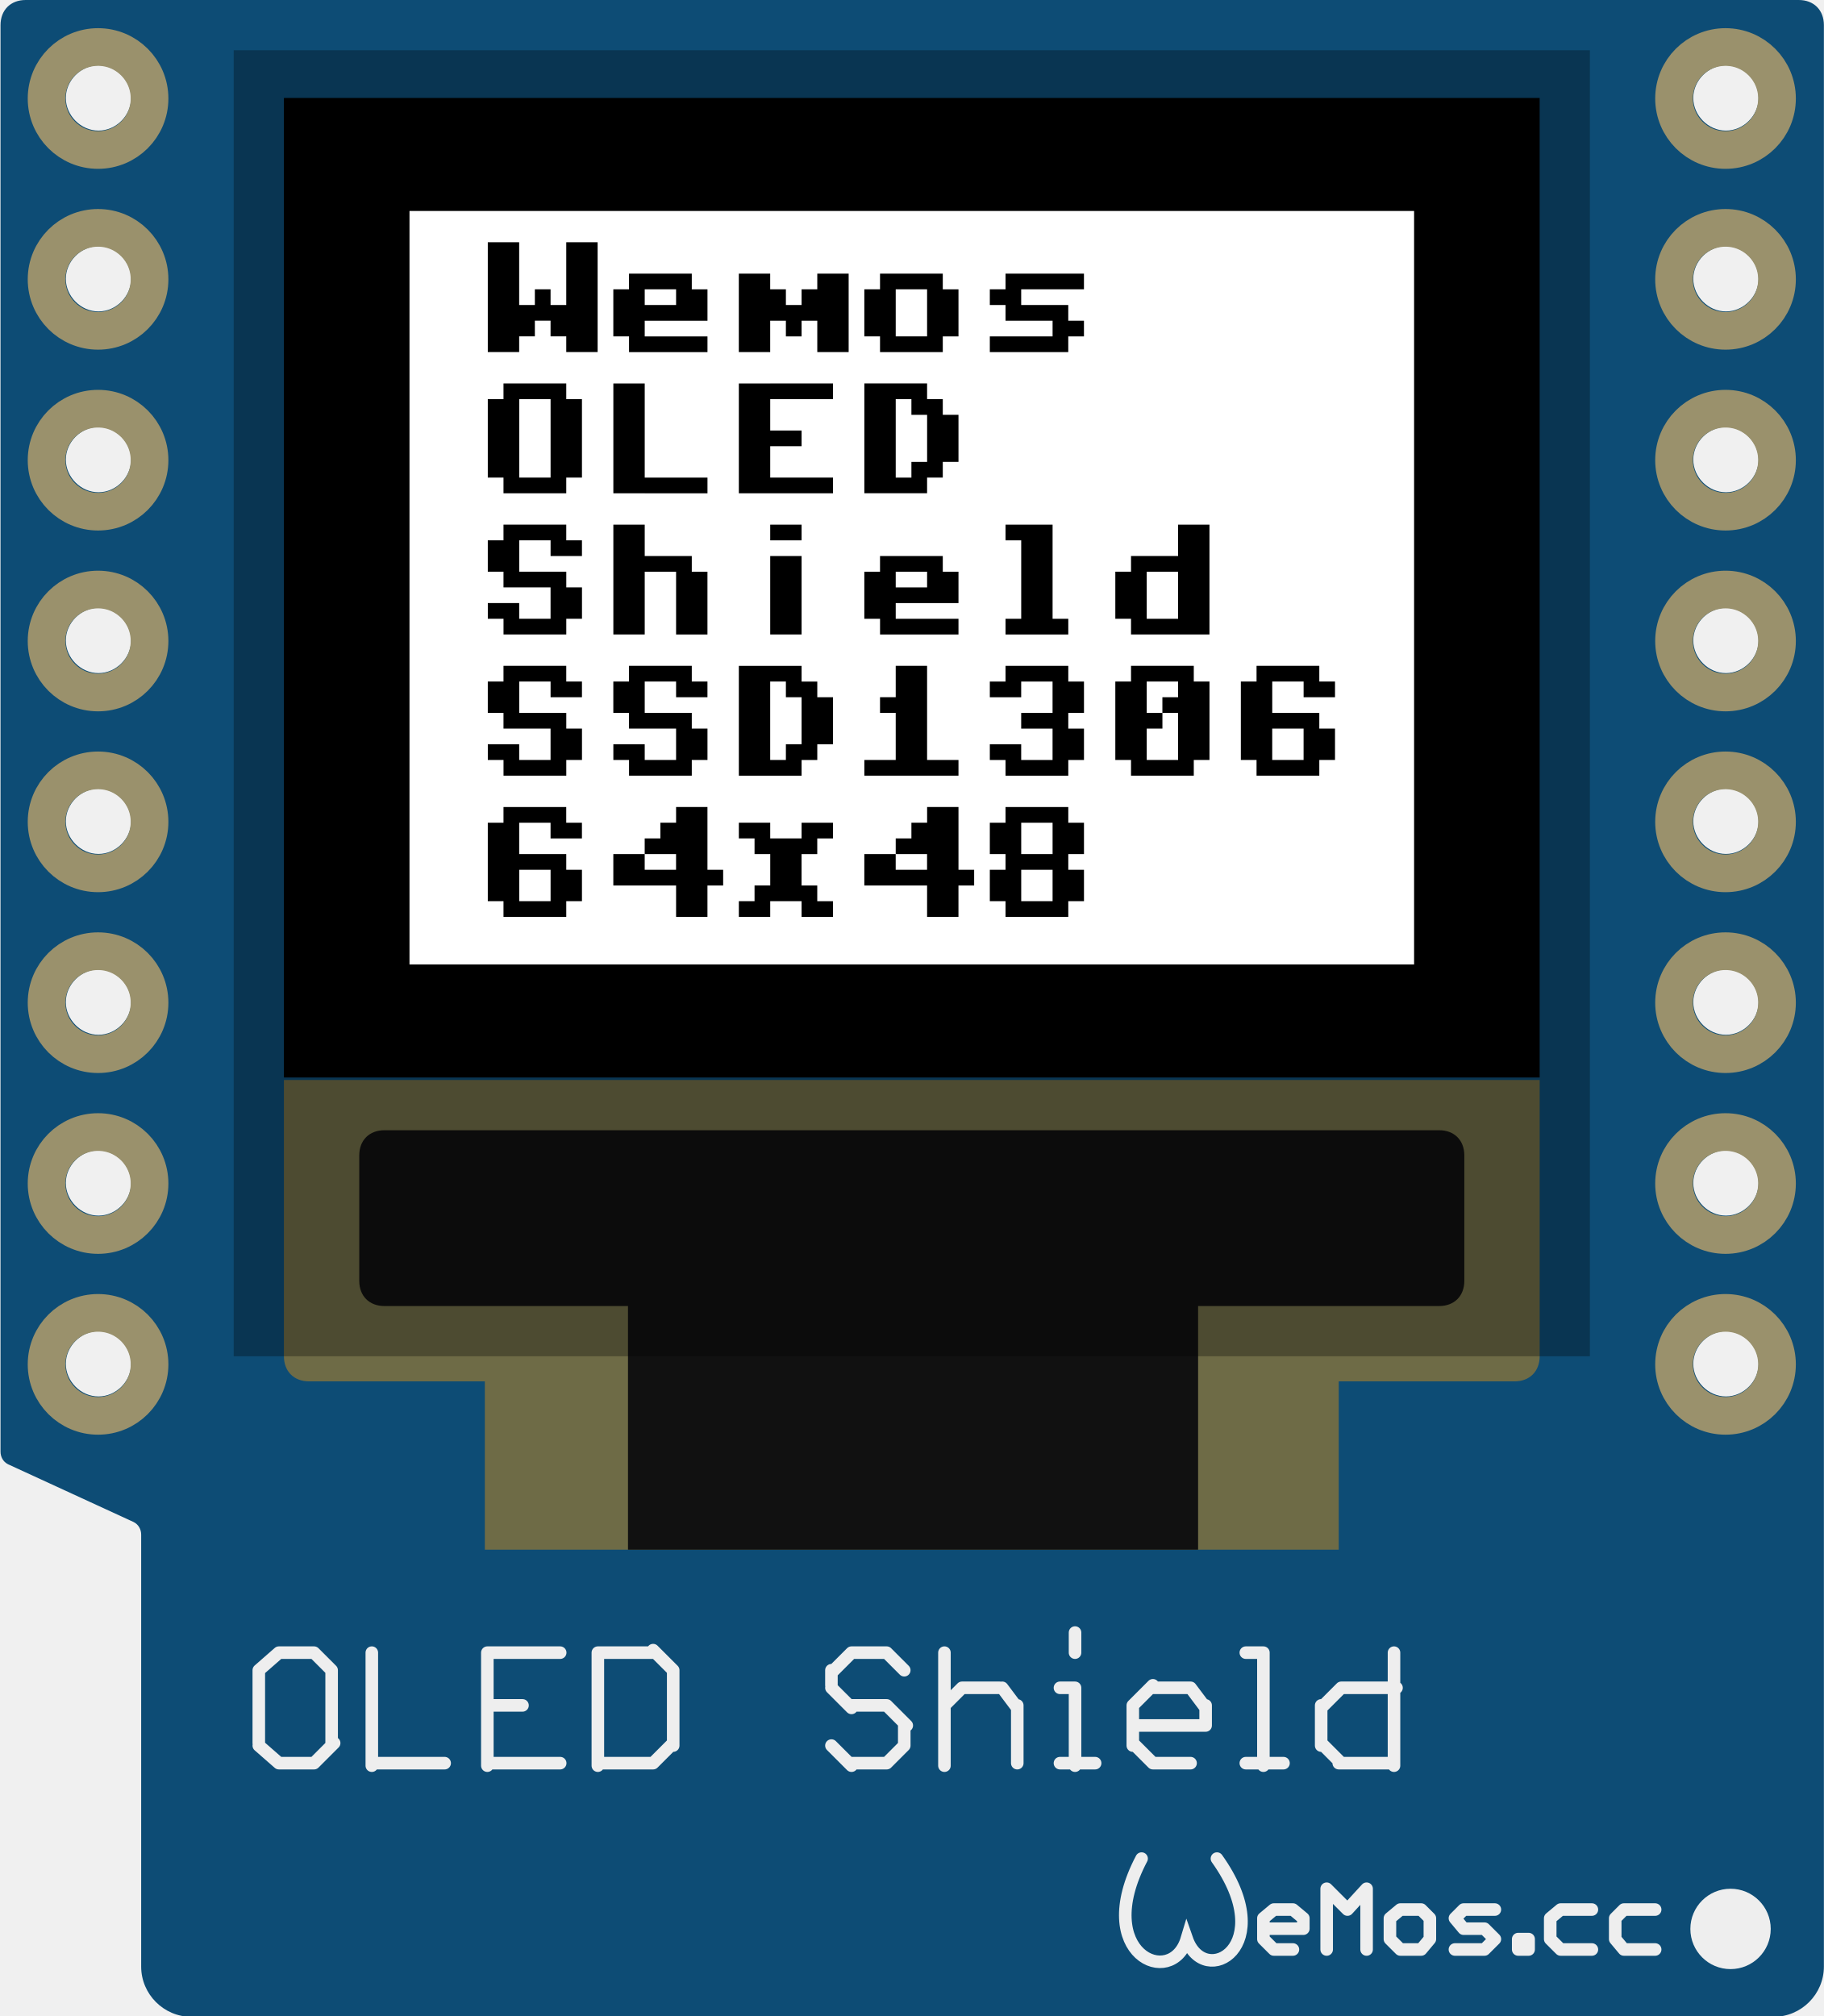
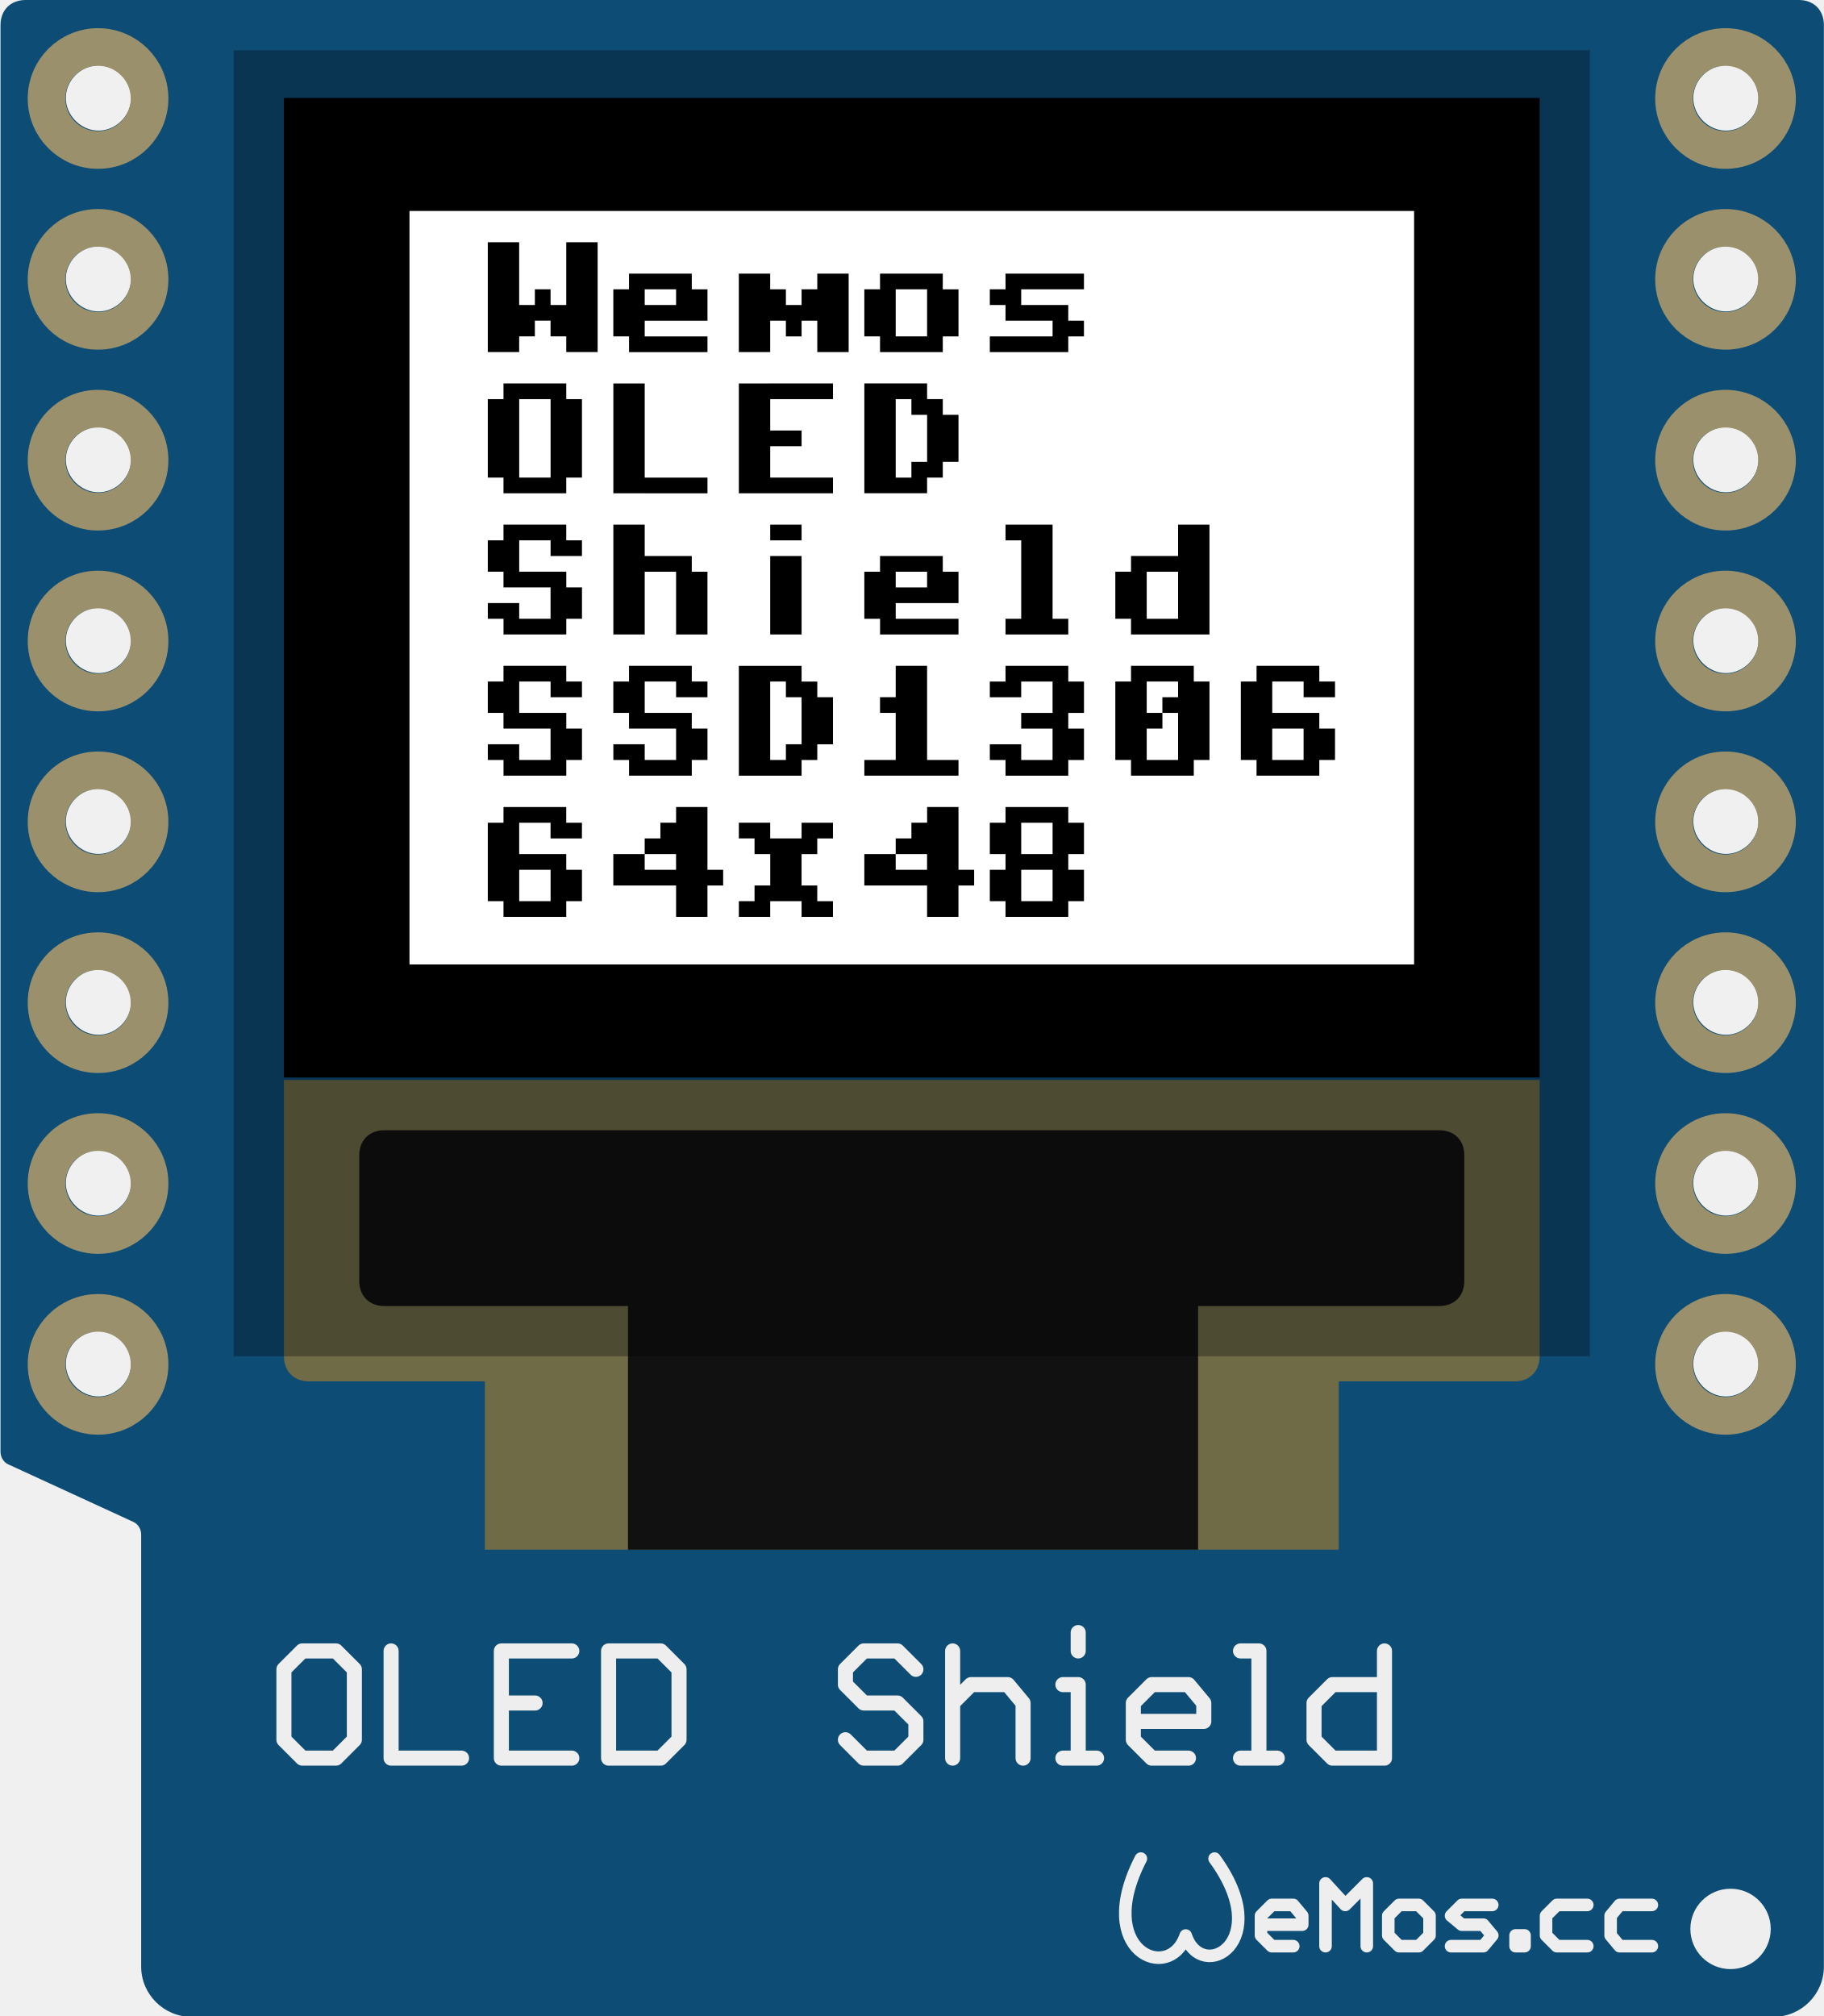
<svg xmlns="http://www.w3.org/2000/svg" version="1.1" x="0px" y="0px" viewBox="0 0 72.567 80.267" width="2.56cm" height="2.83cm" xml:space="preserve">
  <g id="breadboard">
    <g id="icon">
      <g class="PCB">
        <path fill="#0D4C75" d="M0,57.8c0,0.2,0.1,0.4,0.3,0.5l5,2.3c0.2,0.1,0.3,0.3,0.3,0.5v17.2c0,1.1,0.9,2,2,2h63c1.1,0,2-0.9,2-2V1c0-0.6-0.4-1-1-1H1C0.4,0,0,0.4,0,1V57.8z M68.7,2.6c0.7,0,1.3,0.6,1.3,1.3s-0.6,1.3-1.3,1.3s-1.3-0.6-1.3-1.3C67.4,3.2,68,2.6,68.7,2.6z M68.7,9.8c0.7,0,1.3,0.6,1.3,1.3s-0.6,1.3-1.3,1.3s-1.3-0.6-1.3-1.3S68,9.8,68.7,9.8z M68.7,17c0.7,0,1.3,0.6,1.3,1.3s-0.6,1.3-1.3,1.3s-1.3-0.6-1.3-1.3S68,17,68.7,17z M68.7,24.2c0.7,0,1.3,0.6,1.3,1.3s-0.6,1.3-1.3,1.3s-1.3-0.6-1.3-1.3S68,24.2,68.7,24.2z M68.7,31.4c0.7,0,1.3,0.6,1.3,1.3c0,0.7-0.6,1.3-1.3,1.3s-1.3-0.6-1.3-1.3C67.4,32,68,31.4,68.7,31.4z M68.7,38.6c0.7,0,1.3,0.6,1.3,1.3s-0.6,1.3-1.3,1.3s-1.3-0.6-1.3-1.3C67.4,39.2,68,38.6,68.7,38.6z M68.7,45.8c0.7,0,1.3,0.6,1.3,1.3s-0.6,1.3-1.3,1.3s-1.3-0.6-1.3-1.3S68,45.8,68.7,45.8z M68.7,53c0.7,0,1.3,0.6,1.3,1.3s-0.6,1.3-1.3,1.3s-1.3-0.6-1.3-1.3S68,53,68.7,53z M3.9,2.6c0.7,0,1.3,0.6,1.3,1.3S4.6,5.2,3.9,5.2S2.6,4.6,2.6,3.9S3.2,2.6,3.9,2.6z M3.9,9.8c0.7,0,1.3,0.6,1.3,1.3s-0.6,1.3-1.3,1.3s-1.3-0.6-1.3-1.3S3.2,9.8,3.9,9.8z M3.9,17c0.7,0,1.3,0.6,1.3,1.3s-0.6,1.3-1.3,1.3S2.6,19,2.6,18.3S3.2,17,3.9,17z M3.9,24.2c0.7,0,1.3,0.6,1.3,1.3s-0.6,1.3-1.3,1.3s-1.3-0.6-1.3-1.3S3.2,24.2,3.9,24.2z M3.9,31.4c0.7,0,1.3,0.6,1.3,1.3c0,0.7-0.6,1.3-1.3,1.3s-1.3-0.6-1.3-1.3S3.2,31.4,3.9,31.4z M3.9,38.6c0.7,0,1.3,0.6,1.3,1.3s-0.6,1.3-1.3,1.3s-1.3-0.6-1.3-1.3S3.2,38.6,3.9,38.6z M3.9,45.8c0.7,0,1.3,0.6,1.3,1.3s-0.6,1.3-1.3,1.3s-1.3-0.6-1.3-1.3S3.2,45.8,3.9,45.8z M3.9,53c0.7,0,1.3,0.6,1.3,1.3s-0.6,1.3-1.3,1.3S2.6,55,2.6,54.3S3.2,53,3.9,53z" />
      </g>
      <g transform="translate(0.2835 0)">
-         <g class="oled-shield" fill="none" stroke="#EEEEEE" stroke-width="0.5" stroke-linecap="round">
-           <g transform="translate(10, 65)">
-             <path class="oled" d="M2.2,0.8H0.8 M0.8,0.8L0,1.5 M0,1.5v2.9 M0.8,5.2L0,4.5 M0.8,5.2h1.4 M2.2,5.2l0.8-0.8 M2.9,4.5V1.5 M2.9,1.5L2.2,0.8 M4.5,0.8v4.5 M4.5,5.2h2.9 M12,0.8H9.1 M9.1,0.8v4.5 M9.1,5.2H12 M9.1,2.9h1.4 M13.5,0.8v4.5 M13.5,5.2h2.2 M15.7,5.2l0.8-0.8 M16.5,4.5V1.5 M16.5,1.5l-0.8-0.8 M15.7,0.8h-2.2" />
-             <path class="shield" d="M25.7,1.5L25,0.8 M25,0.8h-1.4 M23.6,0.8l-0.8,0.8 M22.8,1.5v0.6 M22.8,2.2l0.8,0.8 M23.6,2.9H25 M25,2.9l0.8,0.8 M25.7,3.7v0.8 M25.7,4.5L25,5.2 M25,5.2h-1.4 M22.8,4.5l0.8,0.8 M27.3,0.8v4.5 M27.3,2.9L28,2.2 M28,2.2h1.5 M29.6,2.2l0.6,0.8 M30.2,2.9v2.3 M31.9,2.2h0.6 M32.5,2.2v3.1 M31.9,5.2h1.4 M32.5,0v0.8 M37.1,5.2h-1.5 M35.6,5.2l-0.8-0.8 M34.8,4.5V2.9 M34.8,2.9l0.8-0.8 M35.6,2.2h1.5 M37.1,2.2l0.6,0.8 M37.7,2.9v0.8 M37.7,3.7h-2.9 M39.3,0.8H40 M40,0.8v4.5 M39.3,5.2h1.5 M45.2,0.8v4.5 M45.2,5.2h-2.2 M43.1,5.2l-0.8-0.8 M42.3,4.5V2.9 M43.1,2.2l-0.8,0.8 M43.1,2.2h2.2" />
+         <g class="silkscreen" fill="none" stroke="#EEEEEE" stroke-width="0.5" stroke-linecap="round" stroke-linejoin="round" stroke-miterlimit="10">
+           <g transform="translate(11 65)">
+             <path class="oled-shield" stroke-width="0.6" d="M24.431,0.732l0.732,0.732 M24.431,0.732h-1.341 M23.089,0.732l-0.732,0.732 M22.358,1.463v0.61 M23.089,2.805l-0.732-0.732 M23.089,2.805h1.341 M25.163,3.537l-0.732-0.732 M25.163,3.537v0.732 M25.163,4.268L24.431,5 M24.431,5h-1.341 M23.089,5l-0.732-0.732 M26.626,0.732V5 M26.626,2.805l0.732-0.732 M27.358,2.073h1.463 M28.821,2.073l0.61,0.732 M29.431,2.805V5 M31.016,2.073h0.61 M31.626,2.073V5 M31.016,5h1.341 M31.626,0v0.732 M36.016,5h-1.463 M34.553,5l-0.732-0.732 M33.821,4.268V2.805 M33.821,2.805l0.732-0.732 M34.553,2.073h1.463 M36.016,2.073l0.61,0.732 M36.626,2.805v0.732 M36.626,3.537h-2.805 M38.089,0.732h0.732 M38.821,0.732V5 M38.089,5h1.463 M43.821,0.732V5 M43.821,5h-2.073 M41.748,5l-0.732-0.732 M41.016,4.268V2.805 M41.016,2.805l0.732-0.732 M41.748,2.073h2.073 M2.073,0.732H0.732 M0,1.463l0.732-0.732 M0,1.463v2.805 M0,4.268L0.732,5 M0.732,5h1.341 M2.073,5l0.732-0.732 M2.805,4.268V1.463 M2.805,1.463L2.073,0.732 M4.268,0.732V5 M4.268,5h2.805 M11.463,0.732H8.658 M8.658,0.732V5 M8.658,5h2.805 M8.658,2.805H10 M12.927,0.732V5 M12.927,5H15 M15,5l0.732-0.732 M15.732,4.268V1.463 M15.732,1.463L15,0.732 M15,0.732h-2.073" />
          </g>
-           <g transform="translate(44, 67)">
-             <path class="wemos-cc" d="M7.175,10.619h-0.76 M6.415,10.619L6,10.205 M6,10.205v-0.83 M6,9.375l0.415-0.346 M6.415,9.029h0.76 M7.175,9.029L7.59,9.375 M7.59,9.375V9.79 M7.59,9.79H6 M8.519,10.619V8.2 M8.519,8.2l0.829,0.829 M9.348,9.029L10.109,8.2 M10.109,8.2v2.419 M11.453,10.619h0.829 M12.282,10.619l0.346-0.414 M12.628,10.205v-0.83 M12.628,9.375l-0.346-0.346 M12.282,9.029h-0.829 M11.453,9.029l-0.415,0.346 M11.038,9.375v0.83 M11.038,10.205l0.415,0.414 M13.626,10.619h1.175 M14.801,10.619l0.415-0.414 M15.216,10.205L14.801,9.79 M14.801,9.79h-0.829 M13.972,9.79l-0.346-0.415 M13.626,9.375l0.346-0.346 M13.972,9.029h1.244 M16.145,10.619v-0.414 M16.145,10.205h0.415 M16.56,10.205v0.414 M16.56,10.619h-0.415 M19.079,9.029h-1.244 M17.835,9.029L17.42,9.375 M17.42,9.375v0.83 M17.42,10.205l0.415,0.414 M17.835,10.619h1.244 M21.598,9.029h-1.244 M20.354,9.029l-0.346,0.346 M20.008,9.375v0.83 M20.008,10.205l0.346,0.414 M20.354,10.619h1.244 M4.15,7c2.5,3.5-0.5,5.2-1.2,3.2c-0.6,2-3.8,0.6-1.8-3.2" />
+           <g transform="translate(44.5 74)">
+             <path class="wemos-cc-bigger-w" d="M6.689,3.487H5.833 M5.833,3.487L5.404,3.058 M5.404,3.058V2.274 M5.404,2.274l0.429-0.429 M5.833,1.845h0.857 M6.689,1.845l0.357,0.429 M7.046,2.274v0.357 M7.046,2.631H5.404 M7.973,3.487V0.988 M7.973,0.988l0.786,0.857 M8.759,1.845l0.857-0.857 M9.616,0.988v2.499 M10.901,3.487h0.786 M11.686,3.487l0.429-0.429 M12.114,3.058V2.274 M12.114,2.274l-0.429-0.429 M11.686,1.845h-0.786 M10.901,1.845l-0.429,0.429 M10.472,2.274v0.786 M10.472,3.058l0.429,0.429 M12.971,3.487h1.285 M14.256,3.487l0.357-0.429 M14.613,3.058L14.256,2.63 M14.256,2.631h-0.857 M12.971,2.274l0.429,0.357 M12.971,2.274l0.429-0.429 M13.399,1.845h1.213 M15.541,3.487V3.058 M15.541,3.058h0.357 M15.898,3.058v0.429 M15.898,3.487h-0.357 M18.396,1.845h-1.213 M17.183,1.845l-0.429,0.429 M16.754,2.274v0.786 M16.754,3.058l0.429,0.429 M17.183,3.487h1.213 M20.967,1.845h-1.285 M19.682,1.845l-0.357,0.429 M19.325,2.274v0.786 M19.682,3.487l-0.357-0.429 M19.682,3.487h1.285 M0.621,0c-1.914,3.7,1.148,4.977,1.786,3.063C3.046,4.977,5.98,3.319,3.555,0" />
+           </g>
+           <g transform="translate(67.8 76)">
+             <circle class="bottom-right-dot" cx="0.8" cy="0.8" r="1.6" fill="#EEEEEE" stroke="none" stroke-width="0" />
          </g>
        </g>
-         <g class="bottom-right-dot" stroke-width="0" transform="translate(67.8, 76)">
-           <circle cx="0.8" cy="0.8" r="1.6" fill="#EEEEEE" />
-         </g>
-         <g class="OLED-64x48">
-           <g transform="translate(9 2)">
-             <path class="tab-orange" fill="#FF9900" opacity="0.4" d="M2,41v11c0,0.6,0.4,1,1,1h7v6.7h34V53h7c0.6,0,1-0.4,1-1V41H2z" />
-             <path class="tab-black" fill="#111111" d="M48,43H6c-0.6,0-1,0.4-1,1v5c0,0.6,0.4,1,1,1h9.7v9.7h22.7V50H48c0.6,0,1-0.4,1-1v-5C49,43.4,48.6,43,48,43z" />
-             <rect class="border" x="2" y="1.9" width="50" height="39" />
-             <rect class="glass" fill="#000000" opacity="0.3" x="0" y="0" width="54" height="52" />
-             <rect class="screen" x="7" y="6.4" fill="#FFFFFF" width="40" height="30" />
-             <g class="pixels-words" fill="#000000">
-               <path d="M13.242,7.645h1.249v4.372h-1.249v-0.625h-0.625v-0.625h-0.625v0.625h-0.625v0.625h-1.249V7.645h1.249v2.499h0.625V9.519h0.625v0.625h0.625V7.645z M15.741,11.393h-0.625V9.519h0.625V8.895h2.499v0.625h0.625v0.625v0.625h-2.499v0.625h2.499v0.625h-3.123V11.393z M16.366,9.519v0.625h1.249V9.519H16.366z M23.237,9.519h-0.625v0.625h-0.625V9.519h-0.625V8.895h-1.249v3.123h1.249v-1.249h0.625v0.625h0.625v-0.625h0.625v1.249h1.249V8.895h-1.249V9.519z M25.735,11.393h-0.625V9.519h0.625V8.895h2.499v0.625h0.625v1.874h-0.625v0.625h-2.499V11.393z M26.36,11.393h1.249V9.519H26.36V11.393z M30.732,9.519h-0.625v0.625h0.625v0.625h1.874v0.625h-2.499v0.625h3.123v-0.625h0.625v-0.625h-0.625v-0.625h-1.874V9.519h2.499V8.895h-3.123V9.519z" />
-               <path d="M13.242,13.267h-2.499v0.625h-0.625v3.123h0.625v0.625h2.499v-0.625h0.625v-3.123h-0.625V13.267z M12.618,17.015h-1.249v-3.123h1.249V17.015z M16.366,17.64h-1.249v-4.372h1.249v3.748h2.499v0.625H16.366z M21.363,13.267h2.499v0.625h-2.499v1.249h1.249v0.625h-1.249v1.249h2.499v0.625h-2.499h-1.249v-4.372H21.363z M27.609,17.64v-0.625h0.625V16.39h0.625v-1.874h-0.625v-0.625h-0.625v-0.625H26.36h-1.249v4.372h1.249H27.609z M26.36,13.892h0.625v0.625h0.625v1.874h-0.625v0.625H26.36V13.892z" />
-               <path d="M13.242,19.513h0.625v0.625h-1.249v-0.625h-1.249v1.249h1.874v0.625h0.625v1.249h-0.625v0.625h-2.499v-0.625h-0.625v-0.625h1.249v0.625h1.249v-1.249h-1.874v-0.625h-0.625v-1.249h0.625v-0.625h2.499V19.513z M16.366,20.763h1.249v2.499h1.249v-2.499H18.24v-0.625h-1.874v-1.249h-1.249v4.372h1.249V20.763z M22.612,18.889h-1.249v0.625h1.249V18.889z M21.363,23.261h1.249v-3.123h-1.249V23.261z M25.735,22.637h-0.625v-1.874h0.625v-0.625h2.499v0.625h0.625v1.249h-1.249H26.36v0.625h2.499v0.625h-3.123V22.637z M26.36,20.763v0.625h1.249v-0.625H26.36z M30.732,22.637v0.625h2.499v-0.625h-0.625v-3.123v-0.625h-1.874v0.625h0.625v3.123H30.732z M37.603,18.889h1.249v4.372h-1.249h-1.874v-0.625h-0.625v-1.874h0.625v-0.625h1.874V18.889z M37.603,20.763h-1.249v1.874h1.249V20.763z" />
-               <path d="M13.242,25.135h0.625v0.625h-1.249v-0.625h-1.249v1.249h1.874v0.625h0.625v1.249h-0.625v0.625h-2.499v-0.625h-0.625v-0.625h1.249v0.625h1.249v-1.249h-1.874v-0.625h-0.625v-1.249h0.625v-0.625h2.499V25.135z M15.741,28.883h2.499v-0.625h0.625v-1.249H18.24v-0.625h-1.874v-1.249h1.249v0.625h1.249v-0.625H18.24v-0.625h-2.499v0.625h-0.625v1.249h0.625v0.625h1.874v1.249h-1.249v-0.625h-1.249v0.625h0.625V28.883z M23.237,25.76h0.625v1.874h-0.625v0.625h-0.625v0.625h-1.249h-1.249v-4.372h1.249h1.249v0.625h0.625V25.76z M22.612,25.76h-0.625v-0.625h-0.625v3.123h0.625v-0.625h0.625V25.76z M28.858,28.258h-1.249v-3.748H26.36v1.249h-0.625v0.625h0.625v1.874h-1.249v0.625h3.748V28.258z M33.231,24.511h-2.499v0.625h-0.625v0.625h1.249v-0.625h1.249v1.249h-1.249v0.625h1.249v1.249h-1.249v-0.625h-1.249v0.625h0.625v0.625h2.499v-0.625h0.625v-1.249h-0.625v-0.625h0.625v-1.249h-0.625V24.511z M38.228,25.135h0.625v3.123h-0.625v0.625h-2.499v-0.625h-0.625v-3.123h0.625v-0.625h2.499V25.135z M37.603,25.135h-1.249v1.249h0.625v0.625h-0.625v1.249h1.249v-1.874h-0.625V25.76h0.625V25.135z M42.601,25.76v-0.625h-1.249v1.249h1.874v0.625h0.625v1.249h-0.625v0.625h-2.499v-0.625h-0.625v-3.123h0.625v-0.625h2.499v0.625h0.625v0.625H42.601z M41.351,27.009v1.249h1.249v-1.249H41.351z" />
-               <path d="M33.231,30.132h-2.499v0.625h-0.625v1.249h0.625v0.625h-0.625v1.249h0.625v0.625h2.499V33.88h0.625v-1.249h-0.625v-0.625h0.625v-1.249h-0.625V30.132z M32.606,33.88h-1.249v-1.249h1.249V33.88z M32.606,32.006h-1.249v-1.249h1.249V32.006z M28.858,32.631h0.625v0.625h-0.625v1.249h-1.249v-1.249h-2.499v-0.625v-0.625h1.249v0.625h1.249v-0.625H26.36v-0.625h0.625v-0.625h0.625v-0.625h1.249v0.625v0.625v0.625V32.631z M22.612,30.757h1.249v0.625h-0.625v0.625h-0.625v1.249h0.625v0.625h0.625v0.625h-1.249V33.88h-1.249v0.625h-1.249V33.88h0.625v-0.625h0.625v-1.249h-0.625v-0.625h-0.625v-0.625h1.249v0.625h1.249V30.757z M13.242,30.132h-2.499v0.625h-0.625v3.123h0.625v0.625h2.499V33.88h0.625v-1.249h-0.625v-0.625h-1.874v-1.249h1.249v0.625h1.249v-0.625h-0.625V30.132z M12.618,32.631v1.249h-1.249v-1.249H12.618z M18.864,32.631h0.625v0.625h-0.625v1.249h-1.249v-1.249h-2.499v-0.625v-0.625h1.249v0.625h1.249v-0.625h-1.249v-0.625h0.625v-0.625h0.625v-0.625h1.249v0.625v0.625v0.625V32.631z" />
-             </g>
+         <g class="OLED-64x48" transform="translate(9 2)">
+           <path class="tab-orange" fill="#FF9900" opacity="0.4" d="M2,41v11c0,0.6,0.4,1,1,1h7v6.7h34V53h7c0.6,0,1-0.4,1-1V41H2z" />
+           <path class="tab-black" fill="#111111" d="M48,43H6c-0.6,0-1,0.4-1,1v5c0,0.6,0.4,1,1,1h9.7v9.7h22.7V50H48c0.6,0,1-0.4,1-1v-5C49,43.4,48.6,43,48,43z" />
+           <rect class="border" x="2" y="1.9" width="50" height="39" />
+           <rect class="glass" fill="#000000" opacity="0.3" x="0" y="0" width="54" height="52" />
+           <rect class="screen" x="7" y="6.4" fill="#FFFFFF" width="40" height="30" />
+           <g class="pixels-words" fill="#000000">
+             <path d="M13.242,7.645h1.249v4.372h-1.249v-0.625h-0.625v-0.625h-0.625v0.625h-0.625v0.625h-1.249V7.645h1.249v2.499h0.625V9.519h0.625v0.625h0.625V7.645z M15.741,11.393h-0.625V9.519h0.625V8.895h2.499v0.625h0.625v0.625v0.625h-2.499v0.625h2.499v0.625h-3.123V11.393z M16.366,9.519v0.625h1.249V9.519H16.366z M23.237,9.519h-0.625v0.625h-0.625V9.519h-0.625V8.895h-1.249v3.123h1.249v-1.249h0.625v0.625h0.625v-0.625h0.625v1.249h1.249V8.895h-1.249V9.519z M25.735,11.393h-0.625V9.519h0.625V8.895h2.499v0.625h0.625v1.874h-0.625v0.625h-2.499V11.393z M26.36,11.393h1.249V9.519H26.36V11.393z M30.732,9.519h-0.625v0.625h0.625v0.625h1.874v0.625h-2.499v0.625h3.123v-0.625h0.625v-0.625h-0.625v-0.625h-1.874V9.519h2.499V8.895h-3.123V9.519z" />
+             <path d="M13.242,13.267h-2.499v0.625h-0.625v3.123h0.625v0.625h2.499v-0.625h0.625v-3.123h-0.625V13.267z M12.618,17.015h-1.249v-3.123h1.249V17.015z M16.366,17.64h-1.249v-4.372h1.249v3.748h2.499v0.625H16.366z M21.363,13.267h2.499v0.625h-2.499v1.249h1.249v0.625h-1.249v1.249h2.499v0.625h-2.499h-1.249v-4.372H21.363z M27.609,17.64v-0.625h0.625V16.39h0.625v-1.874h-0.625v-0.625h-0.625v-0.625H26.36h-1.249v4.372h1.249H27.609z M26.36,13.892h0.625v0.625h0.625v1.874h-0.625v0.625H26.36V13.892z" />
+             <path d="M13.242,19.513h0.625v0.625h-1.249v-0.625h-1.249v1.249h1.874v0.625h0.625v1.249h-0.625v0.625h-2.499v-0.625h-0.625v-0.625h1.249v0.625h1.249v-1.249h-1.874v-0.625h-0.625v-1.249h0.625v-0.625h2.499V19.513z M16.366,20.763h1.249v2.499h1.249v-2.499H18.24v-0.625h-1.874v-1.249h-1.249v4.372h1.249V20.763z M22.612,18.889h-1.249v0.625h1.249V18.889z M21.363,23.261h1.249v-3.123h-1.249V23.261z M25.735,22.637h-0.625v-1.874h0.625v-0.625h2.499v0.625h0.625v1.249h-1.249H26.36v0.625h2.499v0.625h-3.123V22.637z M26.36,20.763v0.625h1.249v-0.625H26.36z M30.732,22.637v0.625h2.499v-0.625h-0.625v-3.123v-0.625h-1.874v0.625h0.625v3.123H30.732z M37.603,18.889h1.249v4.372h-1.249h-1.874v-0.625h-0.625v-1.874h0.625v-0.625h1.874V18.889z M37.603,20.763h-1.249v1.874h1.249V20.763z" />
+             <path d="M13.242,25.135h0.625v0.625h-1.249v-0.625h-1.249v1.249h1.874v0.625h0.625v1.249h-0.625v0.625h-2.499v-0.625h-0.625v-0.625h1.249v0.625h1.249v-1.249h-1.874v-0.625h-0.625v-1.249h0.625v-0.625h2.499V25.135z M15.741,28.883h2.499v-0.625h0.625v-1.249H18.24v-0.625h-1.874v-1.249h1.249v0.625h1.249v-0.625H18.24v-0.625h-2.499v0.625h-0.625v1.249h0.625v0.625h1.874v1.249h-1.249v-0.625h-1.249v0.625h0.625V28.883z M23.237,25.76h0.625v1.874h-0.625v0.625h-0.625v0.625h-1.249h-1.249v-4.372h1.249h1.249v0.625h0.625V25.76z M22.612,25.76h-0.625v-0.625h-0.625v3.123h0.625v-0.625h0.625V25.76z M28.858,28.258h-1.249v-3.748H26.36v1.249h-0.625v0.625h0.625v1.874h-1.249v0.625h3.748V28.258z M33.231,24.511h-2.499v0.625h-0.625v0.625h1.249v-0.625h1.249v1.249h-1.249v0.625h1.249v1.249h-1.249v-0.625h-1.249v0.625h0.625v0.625h2.499v-0.625h0.625v-1.249h-0.625v-0.625h0.625v-1.249h-0.625V24.511z M38.228,25.135h0.625v3.123h-0.625v0.625h-2.499v-0.625h-0.625v-3.123h0.625v-0.625h2.499V25.135z M37.603,25.135h-1.249v1.249h0.625v0.625h-0.625v1.249h1.249v-1.874h-0.625V25.76h0.625V25.135z M42.601,25.76v-0.625h-1.249v1.249h1.874v0.625h0.625v1.249h-0.625v0.625h-2.499v-0.625h-0.625v-3.123h0.625v-0.625h2.499v0.625h0.625v0.625H42.601z M41.351,27.009v1.249h1.249v-1.249H41.351z" />
+             <path d="M33.231,30.132h-2.499v0.625h-0.625v1.249h0.625v0.625h-0.625v1.249h0.625v0.625h2.499V33.88h0.625v-1.249h-0.625v-0.625h0.625v-1.249h-0.625V30.132z M32.606,33.88h-1.249v-1.249h1.249V33.88z M32.606,32.006h-1.249v-1.249h1.249V32.006z M28.858,32.631h0.625v0.625h-0.625v1.249h-1.249v-1.249h-2.499v-0.625v-0.625h1.249v0.625h1.249v-0.625H26.36v-0.625h0.625v-0.625h0.625v-0.625h1.249v0.625v0.625v0.625V32.631z M22.612,30.757h1.249v0.625h-0.625v0.625h-0.625v1.249h0.625v0.625h0.625v0.625h-1.249V33.88h-1.249v0.625h-1.249V33.88h0.625v-0.625h0.625v-1.249h-0.625v-0.625h-0.625v-0.625h1.249v0.625h1.249V30.757z M13.242,30.132h-2.499v0.625h-0.625v3.123h0.625v0.625h2.499V33.88h0.625v-1.249h-0.625v-0.625h-1.874v-1.249h1.249v0.625h1.249v-0.625h-0.625V30.132z M12.618,32.631v1.249h-1.249v-1.249H12.618z M18.864,32.631h0.625v0.625h-0.625v1.249h-1.249v-1.249h-2.499v-0.625v-0.625h1.249v0.625h1.249v-0.625h-1.249v-0.625h0.625v-0.625h0.625v-0.625h1.249v0.625v0.625v0.625V32.631z" />
          </g>
        </g>
-         <g class="pads" fill="none" stroke="#9A916C" stroke-width="1.5">
+         <g class="pads">
          <g class="pads-left" transform="translate(0 0.322)">
-             <circle id="connector0pin" class="pad-rst" cx="3.6" cy="3.6" r="2.05" />
-             <circle id="connector1pin" class="pad-a0" cx="3.6" cy="10.8" r="2.05" />
-             <circle id="connector2pin" class="pad-d0" cx="3.6" cy="18" r="2.05" />
-             <circle id="connector3pin" class="pad-d5" cx="3.6" cy="25.2" r="2.05" />
-             <circle id="connector4pin" class="pad-d6" cx="3.6" cy="32.4" r="2.05" />
-             <circle id="connector5pin" class="pad-d7" cx="3.6" cy="39.6" r="2.05" />
-             <circle id="connector6pin" class="pad-d8" cx="3.6" cy="46.8" r="2.05" />
-             <circle id="connector7pin" class="pad-3v3" cx="3.6" cy="54" r="2.05" />
+             <circle id="connector0pin" class="pad-rst" cx="3.6" cy="3.6" r="2.05" fill="none" stroke="#9A916C" stroke-width="1.5" />
+             <circle id="connector1pin" class="pad-a0" cx="3.6" cy="10.8" r="2.05" fill="none" stroke="#9A916C" stroke-width="1.5" />
+             <circle id="connector2pin" class="pad-d0" cx="3.6" cy="18" r="2.05" fill="none" stroke="#9A916C" stroke-width="1.5" />
+             <circle id="connector3pin" class="pad-d5" cx="3.6" cy="25.2" r="2.05" fill="none" stroke="#9A916C" stroke-width="1.5" />
+             <circle id="connector4pin" class="pad-d6" cx="3.6" cy="32.4" r="2.05" fill="none" stroke="#9A916C" stroke-width="1.5" />
+             <circle id="connector5pin" class="pad-d7" cx="3.6" cy="39.6" r="2.05" fill="none" stroke="#9A916C" stroke-width="1.5" />
+             <circle id="connector6pin" class="pad-d8" cx="3.6" cy="46.8" r="2.05" fill="none" stroke="#9A916C" stroke-width="1.5" />
+             <circle id="connector7pin" class="pad-3v3" cx="3.6" cy="54" r="2.05" fill="none" stroke="#9A916C" stroke-width="1.5" />
          </g>
          <g class="pads-right" transform="translate(64.8 0.322)">
-             <circle id="connector8pin" class="pad-5v" cx="3.6" cy="54" r="2.05" />
-             <circle id="connector9pin" class="pad-g" cx="3.6" cy="46.8" r="2.05" />
-             <circle id="connector10pin" class="pad-d4" cx="3.6" cy="39.6" r="2.05" />
-             <circle id="connector11pin" class="pad-d3" cx="3.6" cy="32.4" r="2.05" />
-             <circle id="connector12pin" class="pad-d2" cx="3.6" cy="25.2" r="2.05" />
-             <circle id="connector13pin" class="pad-d1" cx="3.6" cy="18" r="2.05" />
-             <circle id="connector14pin" class="pad-rx" cx="3.6" cy="10.8" r="2.05" />
-             <circle id="connector15pin" class="pad-tx" cx="3.6" cy="3.6" r="2.05" />
+             <circle id="connector8pin" class="pad-5v" cx="3.6" cy="54" r="2.05" fill="none" stroke="#9A916C" stroke-width="1.5" />
+             <circle id="connector9pin" class="pad-g" cx="3.6" cy="46.8" r="2.05" fill="none" stroke="#9A916C" stroke-width="1.5" />
+             <circle id="connector10pin" class="pad-d4" cx="3.6" cy="39.6" r="2.05" fill="none" stroke="#9A916C" stroke-width="1.5" />
+             <circle id="connector11pin" class="pad-d3" cx="3.6" cy="32.4" r="2.05" fill="none" stroke="#9A916C" stroke-width="1.5" />
+             <circle id="connector12pin" class="pad-d2" cx="3.6" cy="25.2" r="2.05" fill="none" stroke="#9A916C" stroke-width="1.5" />
+             <circle id="connector13pin" class="pad-d1" cx="3.6" cy="18" r="2.05" fill="none" stroke="#9A916C" stroke-width="1.5" />
+             <circle id="connector14pin" class="pad-rx" cx="3.6" cy="10.8" r="2.05" fill="none" stroke="#9A916C" stroke-width="1.5" />
+             <circle id="connector15pin" class="pad-tx" cx="3.6" cy="3.6" r="2.05" fill="none" stroke="#9A916C" stroke-width="1.5" />
          </g>
        </g>
      </g>
    </g>
  </g>
</svg>
